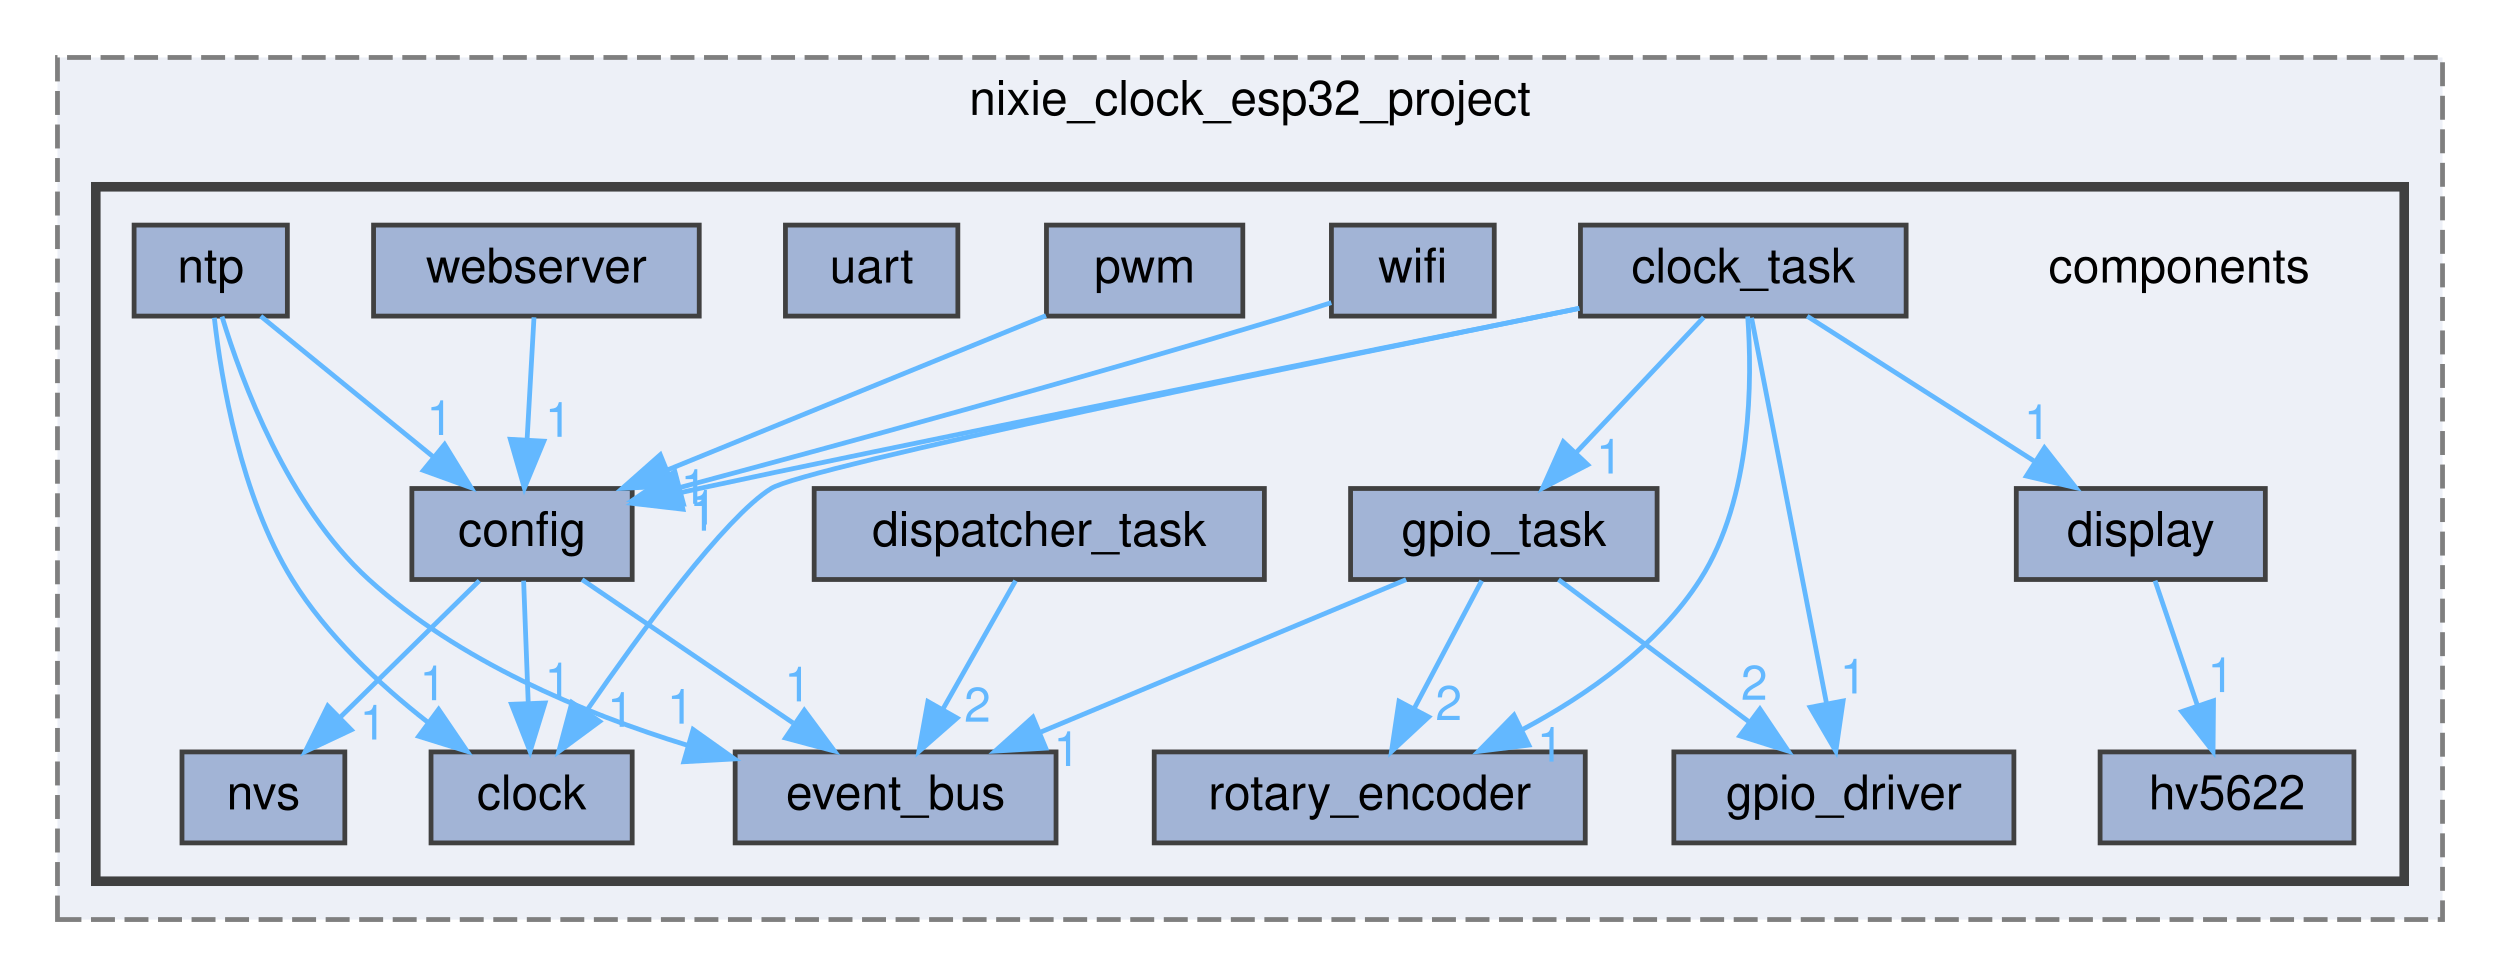
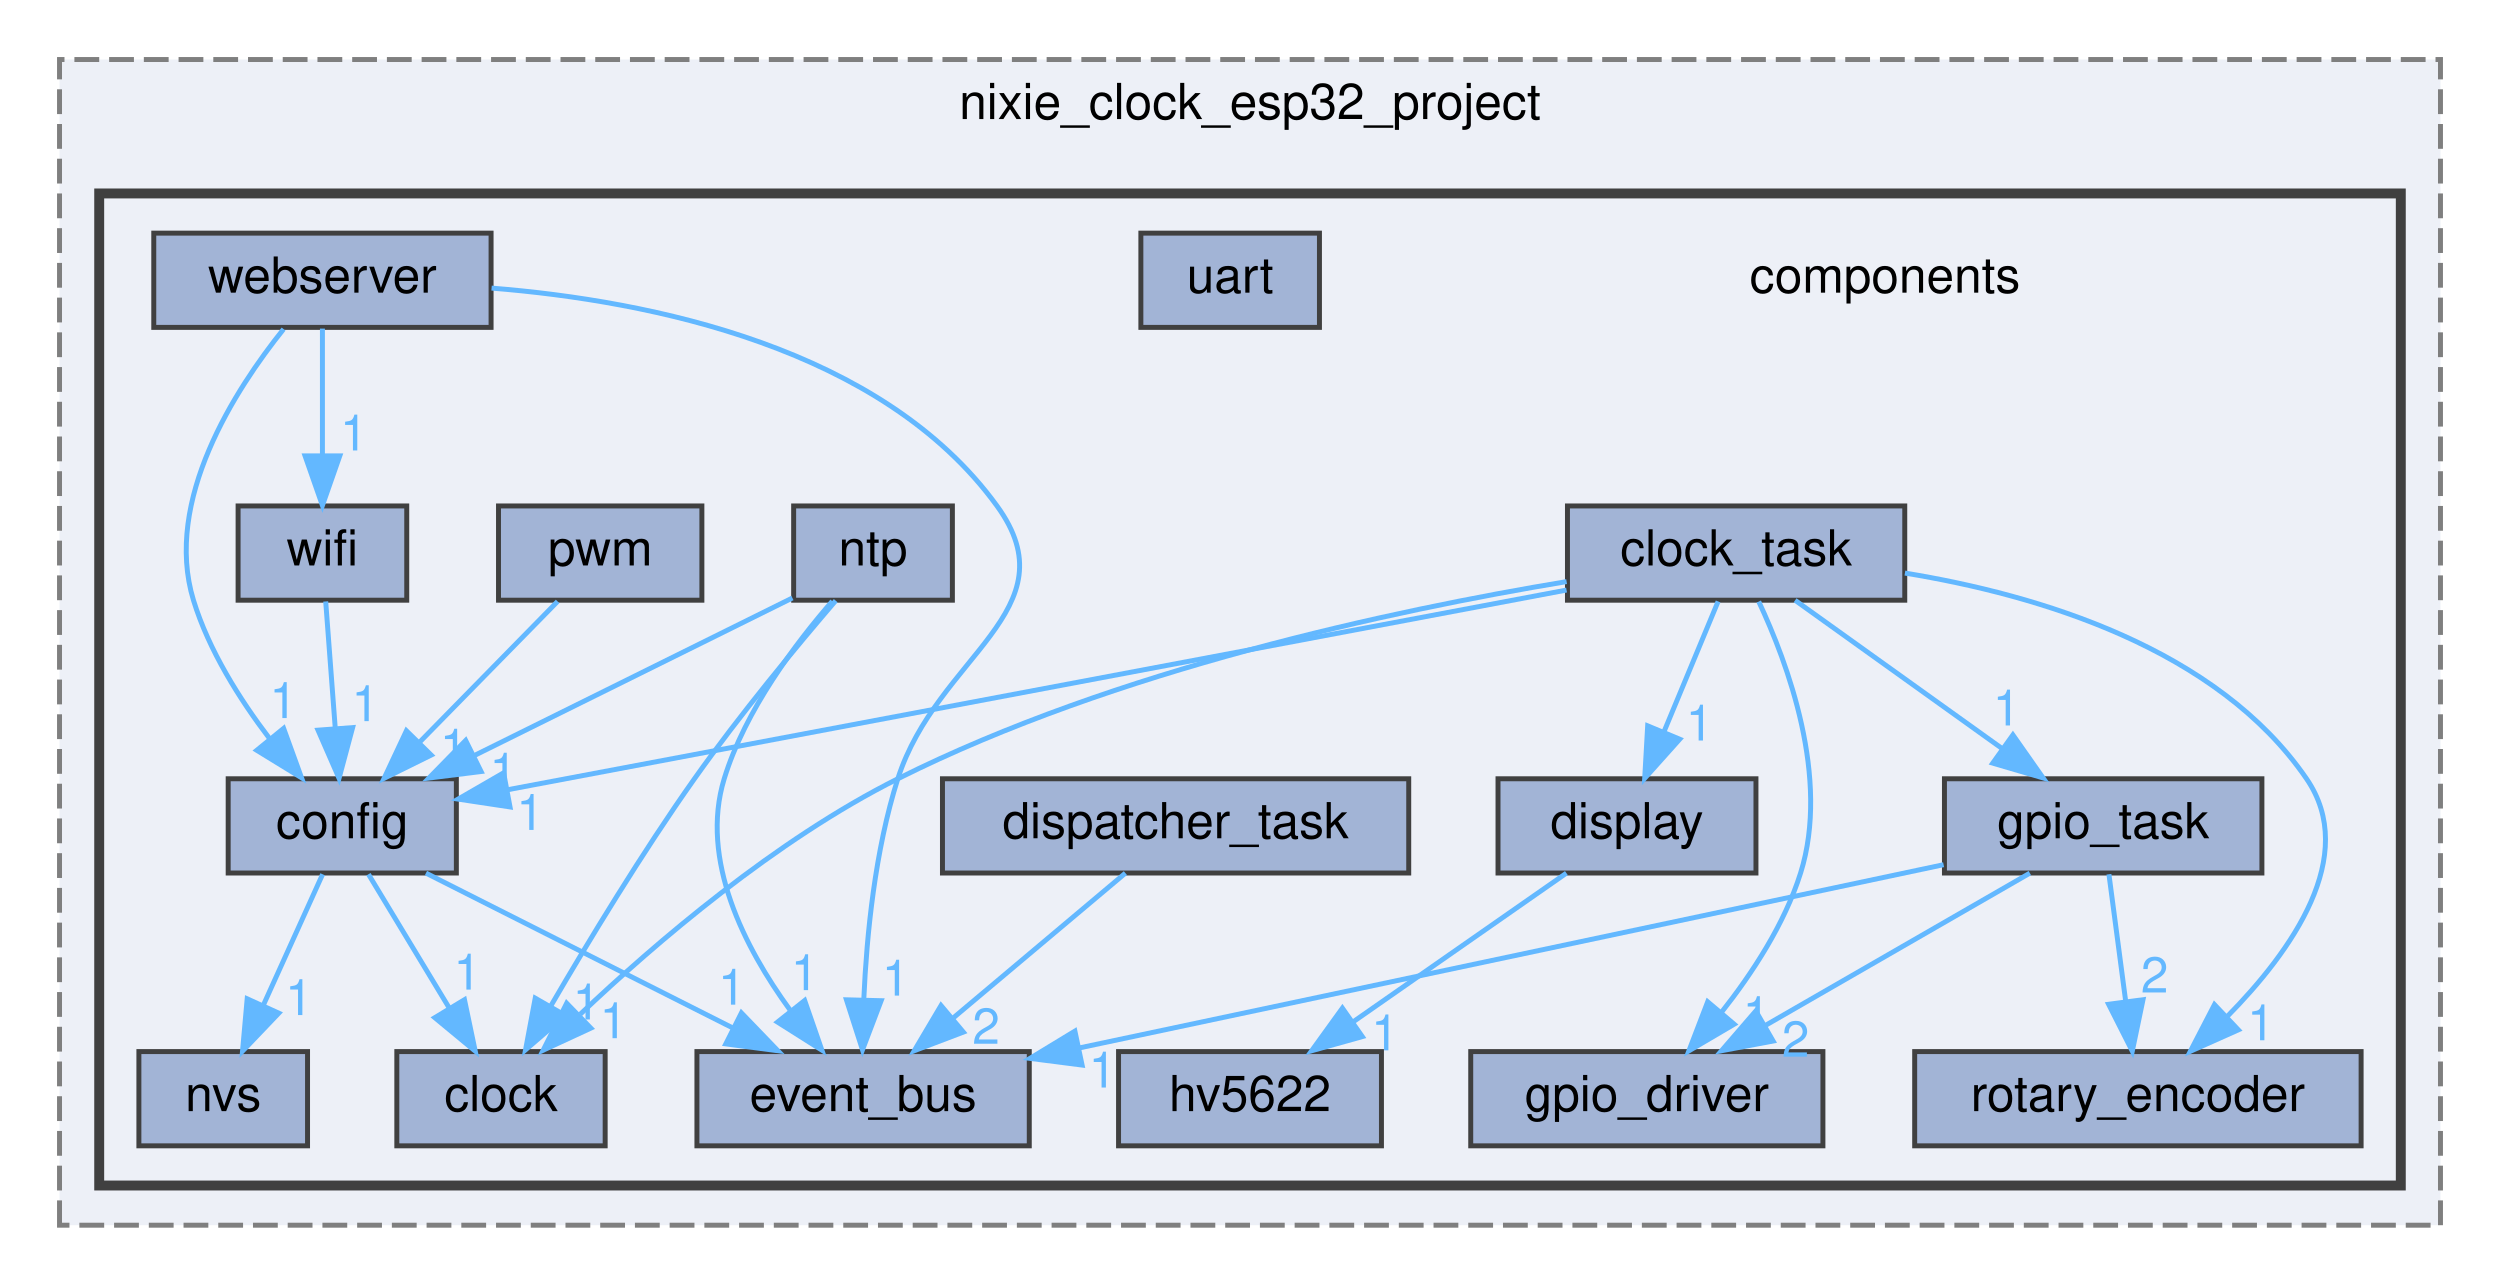
- <svg xmlns="http://www.w3.org/2000/svg" xmlns:xlink="http://www.w3.org/1999/xlink" width="522pt" height="204pt" viewBox="0.00 0.00 522.00 204.00">
-   <g id="graph0" class="graph" transform="scale(1 1) rotate(0) translate(4 200)">
+ <svg xmlns="http://www.w3.org/2000/svg" xmlns:xlink="http://www.w3.org/1999/xlink" width="504pt" height="259pt" viewBox="0.00 0.00 504.00 259.00">
+   <g id="graph0" class="graph" transform="scale(1 1) rotate(0) translate(4 255)">
    <g id="clust1" class="cluster">
      <g id="a_clust1">
        <a xlink:href="dir_4e80761515fcd0d8a8682b4ebda49685.html" target="_top" xlink:title="nixie_clock_esp32_project">
-           <polygon fill="#edf0f7" stroke="#7f7f7f" stroke-dasharray="5,2" points="8,-8 8,-188 506,-188 506,-8 8,-8" />
-           <text text-anchor="middle" x="257" y="-176" font-family="Helvetica,sans-Serif" font-size="10.00">nixie_clock_esp32_project</text>
+           <polygon fill="#edf0f7" stroke="#7f7f7f" stroke-dasharray="5,2" points="8,-8 8,-243 488,-243 488,-8 8,-8" />
+           <text text-anchor="middle" x="248" y="-231" font-family="Helvetica,sans-Serif" font-size="10.00">nixie_clock_esp32_project</text>
        </a>
      </g>
    </g>
    <g id="clust2" class="cluster">
      <g id="a_clust2">
        <a xlink:href="dir_b181baf956279f894a730e459ce47bc5.html" target="_top">
-           <polygon fill="#edf0f7" stroke="#404040" stroke-width="2" points="16,-16 16,-161 498,-161 498,-16 16,-16" />
+           <polygon fill="#edf0f7" stroke="#404040" stroke-width="2" points="16,-16 16,-216 480,-216 480,-16 16,-16" />
        </a>
      </g>
    </g>
    <g id="node1" class="node">
-       <text text-anchor="middle" x="451" y="-141" font-family="Helvetica,sans-Serif" font-size="10.00">components</text>
+       <text text-anchor="middle" x="376" y="-196" font-family="Helvetica,sans-Serif" font-size="10.00">components</text>
    </g>
    <g id="node2" class="node">
      <g id="a_node2">
        <a xlink:href="dir_a13c4c485bb1701984d244429ad4ded1.html" target="_top" xlink:title="clock">
-           <polygon fill="#a2b4d6" stroke="#404040" points="128,-43 86,-43 86,-24 128,-24 128,-43" />
-           <text text-anchor="middle" x="107" y="-31" font-family="Helvetica,sans-Serif" font-size="10.00">clock</text>
+           <polygon fill="#a2b4d6" stroke="#404040" points="118,-43 76,-43 76,-24 118,-24 118,-43" />
+           <text text-anchor="middle" x="97" y="-31" font-family="Helvetica,sans-Serif" font-size="10.00">clock</text>
        </a>
      </g>
    </g>
    <g id="node3" class="node">
      <g id="a_node3">
        <a xlink:href="dir_2f8bb0b9567c99dc8a53f1db54ef1a1c.html" target="_top" xlink:title="clock_task">
-           <polygon fill="#a2b4d6" stroke="#404040" points="394,-153 326,-153 326,-134 394,-134 394,-153" />
-           <text text-anchor="middle" x="360" y="-141" font-family="Helvetica,sans-Serif" font-size="10.00">clock_task</text>
+           <polygon fill="#a2b4d6" stroke="#404040" points="380,-153 312,-153 312,-134 380,-134 380,-153" />
+           <text text-anchor="middle" x="346" y="-141" font-family="Helvetica,sans-Serif" font-size="10.00">clock_task</text>
        </a>
      </g>
    </g>
    <g id="edge4" class="edge">
      <g id="a_edge4">
        <a xlink:href="dir_000001_000000.html" target="_top">
-           <path fill="none" stroke="#63b8ff" d="M325.71,-135.61C269.73,-124.27 164.17,-102.49 157,-98 147.37,-91.96 129.9,-68.14 118.38,-51.46" />
-           <polygon fill="#63b8ff" stroke="#63b8ff" points="121.2,-49.37 112.67,-43.08 115.41,-53.32 121.2,-49.37" />
+           <path fill="none" stroke="#63b8ff" d="M311.83,-137.75C276.61,-131.91 220.81,-119.94 177,-98 152.38,-85.67 128.2,-64.95 112.98,-50.54" />
+           <polygon fill="#63b8ff" stroke="#63b8ff" points="115.11,-47.73 105.5,-43.28 110.24,-52.75 115.11,-47.73" />
        </a>
      </g>
      <g id="a_edge4-headlabel">
        <a xlink:href="dir_000001_000000.html" target="_top" xlink:title="1">
-           <text text-anchor="middle" x="125.57" y="-48.25" font-family="Helvetica,sans-Serif" font-size="10.00" fill="#63b8ff">1</text>
+           <text text-anchor="middle" x="119.67" y="-45.7" font-family="Helvetica,sans-Serif" font-size="10.00" fill="#63b8ff">1</text>
        </a>
      </g>
    </g>
    <g id="node4" class="node">
      <g id="a_node4">
        <a xlink:href="dir_6591a8ca0b1ec78afa747e232353e174.html" target="_top" xlink:title="config">
-           <polygon fill="#a2b4d6" stroke="#404040" points="128,-98 82,-98 82,-79 128,-79 128,-98" />
-           <text text-anchor="middle" x="105" y="-86" font-family="Helvetica,sans-Serif" font-size="10.00">config</text>
+           <polygon fill="#a2b4d6" stroke="#404040" points="88,-98 42,-98 42,-79 88,-79 88,-98" />
+           <text text-anchor="middle" x="65" y="-86" font-family="Helvetica,sans-Serif" font-size="10.00">config</text>
        </a>
      </g>
    </g>
    <g id="edge3" class="edge">
      <g id="a_edge3">
        <a xlink:href="dir_000001_000003.html" target="_top">
-           <path fill="none" stroke="#63b8ff" d="M325.78,-135.62C273.63,-125.12 176.64,-105.51 142,-98 140.73,-97.72 139.44,-97.44 138.14,-97.15" />
-           <polygon fill="#63b8ff" stroke="#63b8ff" points="138.6,-93.67 128.07,-94.89 137.06,-100.5 138.6,-93.67" />
+           <path fill="none" stroke="#63b8ff" d="M311.82,-136.05C257.52,-125.81 152.2,-105.95 98.39,-95.8" />
+           <polygon fill="#63b8ff" stroke="#63b8ff" points="98.82,-92.32 88.35,-93.9 97.53,-99.2 98.82,-92.32" />
        </a>
      </g>
      <g id="a_edge3-headlabel">
        <a xlink:href="dir_000001_000003.html" target="_top" xlink:title="1">
-           <text text-anchor="middle" x="142.73" y="-89.19" font-family="Helvetica,sans-Serif" font-size="10.00" fill="#63b8ff">1</text>
+           <text text-anchor="middle" x="102.88" y="-87.69" font-family="Helvetica,sans-Serif" font-size="10.00" fill="#63b8ff">1</text>
        </a>
      </g>
    </g>
    <g id="node6" class="node">
      <g id="a_node6">
        <a xlink:href="dir_25afab11bb9cc6587024a85a8f095e2f.html" target="_top" xlink:title="display">
-           <polygon fill="#a2b4d6" stroke="#404040" points="469,-98 417,-98 417,-79 469,-79 469,-98" />
-           <text text-anchor="middle" x="443" y="-86" font-family="Helvetica,sans-Serif" font-size="10.00">display</text>
+           <polygon fill="#a2b4d6" stroke="#404040" points="350,-98 298,-98 298,-79 350,-79 350,-98" />
+           <text text-anchor="middle" x="324" y="-86" font-family="Helvetica,sans-Serif" font-size="10.00">display</text>
        </a>
      </g>
    </g>
    <g id="edge1" class="edge">
      <g id="a_edge1">
        <a xlink:href="dir_000001_000005.html" target="_top">
-           <path fill="none" stroke="#63b8ff" d="M373.34,-133.98C386.09,-125.84 405.55,-113.41 420.67,-103.76" />
-           <polygon fill="#63b8ff" stroke="#63b8ff" points="422.88,-106.5 429.42,-98.17 419.11,-100.6 422.88,-106.5" />
+           <path fill="none" stroke="#63b8ff" d="M342.37,-133.75C339.42,-126.65 335.17,-116.4 331.49,-107.56" />
+           <polygon fill="#63b8ff" stroke="#63b8ff" points="334.63,-105.98 327.57,-98.09 328.17,-108.67 334.63,-105.98" />
        </a>
      </g>
      <g id="a_edge1-headlabel">
        <a xlink:href="dir_000001_000005.html" target="_top" xlink:title="1">
-           <text text-anchor="middle" x="421.38" y="-108.33" font-family="Helvetica,sans-Serif" font-size="10.00" fill="#63b8ff">1</text>
+           <text text-anchor="middle" x="338.63" y="-105.71" font-family="Helvetica,sans-Serif" font-size="10.00" fill="#63b8ff">1</text>
        </a>
      </g>
    </g>
    <g id="node8" class="node">
      <g id="a_node8">
        <a xlink:href="dir_c8df9a83da56af1891de301214a2e601.html" target="_top" xlink:title="gpio_driver">
-           <polygon fill="#a2b4d6" stroke="#404040" points="416.5,-43 345.5,-43 345.5,-24 416.5,-24 416.5,-43" />
-           <text text-anchor="middle" x="381" y="-31" font-family="Helvetica,sans-Serif" font-size="10.00">gpio_driver</text>
+           <polygon fill="#a2b4d6" stroke="#404040" points="363.5,-43 292.5,-43 292.5,-24 363.5,-24 363.5,-43" />
+           <text text-anchor="middle" x="328" y="-31" font-family="Helvetica,sans-Serif" font-size="10.00">gpio_driver</text>
        </a>
      </g>
    </g>
    <g id="edge5" class="edge">
      <g id="a_edge5">
        <a xlink:href="dir_000001_000007.html" target="_top">
-           <path fill="none" stroke="#63b8ff" d="M361.72,-133.66C365.12,-116.17 372.77,-76.8 377.35,-53.27" />
-           <polygon fill="#63b8ff" stroke="#63b8ff" points="380.84,-53.64 379.32,-43.16 373.97,-52.31 380.84,-53.64" />
+           <path fill="none" stroke="#63b8ff" d="M350.56,-133.73C356.37,-121.35 365,-98.11 359,-79 355.77,-68.71 349.22,-58.72 342.97,-50.82" />
+           <polygon fill="#63b8ff" stroke="#63b8ff" points="345.61,-48.52 336.48,-43.15 340.27,-53.04 345.61,-48.52" />
        </a>
      </g>
      <g id="a_edge5-headlabel">
        <a xlink:href="dir_000001_000007.html" target="_top" xlink:title="1">
-           <text text-anchor="middle" x="382.94" y="-55.21" font-family="Helvetica,sans-Serif" font-size="10.00" fill="#63b8ff">1</text>
+           <text text-anchor="middle" x="350.1" y="-46.93" font-family="Helvetica,sans-Serif" font-size="10.00" fill="#63b8ff">1</text>
        </a>
      </g>
    </g>
    <g id="node9" class="node">
      <g id="a_node9">
        <a xlink:href="dir_6378bc349134a8014a09749f3432f8e2.html" target="_top" xlink:title="gpio_task">
-           <polygon fill="#a2b4d6" stroke="#404040" points="342,-98 278,-98 278,-79 342,-79 342,-98" />
-           <text text-anchor="middle" x="310" y="-86" font-family="Helvetica,sans-Serif" font-size="10.00">gpio_task</text>
+           <polygon fill="#a2b4d6" stroke="#404040" points="452,-98 388,-98 388,-79 452,-79 452,-98" />
+           <text text-anchor="middle" x="420" y="-86" font-family="Helvetica,sans-Serif" font-size="10.00">gpio_task</text>
        </a>
      </g>
    </g>
    <g id="edge2" class="edge">
      <g id="a_edge2">
        <a xlink:href="dir_000001_000008.html" target="_top">
-           <path fill="none" stroke="#63b8ff" d="M351.74,-133.75C344.54,-126.11 333.89,-114.82 325.15,-105.56" />
-           <polygon fill="#63b8ff" stroke="#63b8ff" points="327.51,-102.96 318.1,-98.09 322.42,-107.76 327.51,-102.96" />
+           <path fill="none" stroke="#63b8ff" d="M357.89,-133.98C369.15,-125.92 386.29,-113.65 399.71,-104.03" />
+           <polygon fill="#63b8ff" stroke="#63b8ff" points="401.8,-106.84 407.89,-98.17 397.73,-101.15 401.8,-106.84" />
        </a>
      </g>
      <g id="a_edge2-headlabel">
        <a xlink:href="dir_000001_000008.html" target="_top" xlink:title="1">
-           <text text-anchor="middle" x="332.04" y="-101.13" font-family="Helvetica,sans-Serif" font-size="10.00" fill="#63b8ff">1</text>
+           <text text-anchor="middle" x="400.53" y="-108.74" font-family="Helvetica,sans-Serif" font-size="10.00" fill="#63b8ff">1</text>
        </a>
      </g>
    </g>
    <g id="node14" class="node">
      <g id="a_node14">
        <a xlink:href="dir_ee50860190fe62f2e35dcf8898f9d9d7.html" target="_top" xlink:title="rotary_encoder">
-           <polygon fill="#a2b4d6" stroke="#404040" points="327,-43 237,-43 237,-24 327,-24 327,-43" />
-           <text text-anchor="middle" x="282" y="-31" font-family="Helvetica,sans-Serif" font-size="10.00">rotary_encoder</text>
+           <polygon fill="#a2b4d6" stroke="#404040" points="472,-43 382,-43 382,-24 472,-24 472,-43" />
+           <text text-anchor="middle" x="427" y="-31" font-family="Helvetica,sans-Serif" font-size="10.00">rotary_encoder</text>
        </a>
      </g>
    </g>
    <g id="edge6" class="edge">
      <g id="a_edge6">
        <a xlink:href="dir_000001_000015.html" target="_top">
-           <path fill="none" stroke="#63b8ff" d="M360.92,-133.93C361.87,-120.96 361.93,-96.07 351,-79 342.2,-65.25 327.45,-54.89 313.85,-47.65" />
-           <polygon fill="#63b8ff" stroke="#63b8ff" points="315.22,-44.42 304.7,-43.12 312.12,-50.69 315.22,-44.42" />
+           <path fill="none" stroke="#63b8ff" d="M380.03,-139.47C406.97,-135.07 442.97,-124.31 461,-98 471.64,-82.48 458.02,-63.27 444.99,-50.06" />
+           <polygon fill="#63b8ff" stroke="#63b8ff" points="447.25,-47.38 437.57,-43.06 442.44,-52.47 447.25,-47.38" />
        </a>
      </g>
      <g id="a_edge6-headlabel">
        <a xlink:href="dir_000001_000015.html" target="_top" xlink:title="1">
-           <text text-anchor="middle" x="319.7" y="-40.97" font-family="Helvetica,sans-Serif" font-size="10.00" fill="#63b8ff">1</text>
+           <text text-anchor="middle" x="451.81" y="-45.28" font-family="Helvetica,sans-Serif" font-size="10.00" fill="#63b8ff">1</text>
        </a>
      </g>
    </g>
    <g id="edge8" class="edge">
      <g id="a_edge8">
        <a xlink:href="dir_000003_000000.html" target="_top">
-           <path fill="none" stroke="#63b8ff" d="M105.33,-78.75C105.59,-71.8 105.97,-61.85 106.3,-53.13" />
-           <polygon fill="#63b8ff" stroke="#63b8ff" points="109.8,-53.21 106.68,-43.09 102.8,-52.95 109.8,-53.21" />
+           <path fill="none" stroke="#63b8ff" d="M70.28,-78.75C74.71,-71.42 81.16,-60.73 86.62,-51.7" />
+           <polygon fill="#63b8ff" stroke="#63b8ff" points="89.64,-53.46 91.81,-43.09 83.65,-49.84 89.64,-53.46" />
        </a>
      </g>
      <g id="a_edge8-headlabel">
        <a xlink:href="dir_000003_000000.html" target="_top" xlink:title="1">
-           <text text-anchor="middle" x="112.5" y="-54.41" font-family="Helvetica,sans-Serif" font-size="10.00" fill="#63b8ff">1</text>
+           <text text-anchor="middle" x="90.21" y="-55.5" font-family="Helvetica,sans-Serif" font-size="10.00" fill="#63b8ff">1</text>
        </a>
      </g>
    </g>
    <g id="node7" class="node">
      <g id="a_node7">
        <a xlink:href="dir_3df67f4185c8cd9c27353f35f3bf503b.html" target="_top" xlink:title="event_bus">
-           <polygon fill="#a2b4d6" stroke="#404040" points="216.5,-43 149.5,-43 149.5,-24 216.5,-24 216.5,-43" />
-           <text text-anchor="middle" x="183" y="-31" font-family="Helvetica,sans-Serif" font-size="10.00">event_bus</text>
+           <polygon fill="#a2b4d6" stroke="#404040" points="203.5,-43 136.5,-43 136.5,-24 203.5,-24 203.5,-43" />
+           <text text-anchor="middle" x="170" y="-31" font-family="Helvetica,sans-Serif" font-size="10.00">event_bus</text>
        </a>
      </g>
    </g>
    <g id="edge7" class="edge">
      <g id="a_edge7">
        <a xlink:href="dir_000003_000006.html" target="_top">
-           <path fill="none" stroke="#63b8ff" d="M117.53,-78.98C129.4,-70.92 147.46,-58.65 161.61,-49.03" />
-           <polygon fill="#63b8ff" stroke="#63b8ff" points="163.94,-51.69 170.24,-43.17 160,-45.9 163.94,-51.69" />
+           <path fill="none" stroke="#63b8ff" d="M81.87,-78.98C98.61,-70.54 124.5,-57.47 143.89,-47.68" />
+           <polygon fill="#63b8ff" stroke="#63b8ff" points="145.47,-50.8 152.82,-43.17 142.32,-44.55 145.47,-50.8" />
        </a>
      </g>
      <g id="a_edge7-headlabel">
        <a xlink:href="dir_000003_000006.html" target="_top" xlink:title="1">
-           <text text-anchor="middle" x="162.56" y="-53.55" font-family="Helvetica,sans-Serif" font-size="10.00" fill="#63b8ff">1</text>
+           <text text-anchor="middle" x="143.54" y="-52.46" font-family="Helvetica,sans-Serif" font-size="10.00" fill="#63b8ff">1</text>
        </a>
      </g>
    </g>
    <g id="node12" class="node">
      <g id="a_node12">
        <a xlink:href="dir_d593a792f6d68ad3cd00089cda4c9fbf.html" target="_top" xlink:title="nvs">
-           <polygon fill="#a2b4d6" stroke="#404040" points="68,-43 34,-43 34,-24 68,-24 68,-43" />
-           <text text-anchor="middle" x="51" y="-31" font-family="Helvetica,sans-Serif" font-size="10.00">nvs</text>
+           <polygon fill="#a2b4d6" stroke="#404040" points="58,-43 24,-43 24,-24 58,-24 58,-43" />
+           <text text-anchor="middle" x="41" y="-31" font-family="Helvetica,sans-Serif" font-size="10.00">nvs</text>
        </a>
      </g>
    </g>
    <g id="edge9" class="edge">
      <g id="a_edge9">
        <a xlink:href="dir_000003_000013.html" target="_top">
-           <path fill="none" stroke="#63b8ff" d="M96.08,-78.75C88.22,-71.03 76.57,-59.6 67.08,-50.28" />
-           <polygon fill="#63b8ff" stroke="#63b8ff" points="69.34,-47.6 59.75,-43.09 64.44,-52.59 69.34,-47.6" />
+           <path fill="none" stroke="#63b8ff" d="M61.04,-78.75C57.79,-71.57 53.08,-61.18 49.05,-52.27" />
+           <polygon fill="#63b8ff" stroke="#63b8ff" points="52.2,-50.75 44.89,-43.09 45.83,-53.64 52.2,-50.75" />
        </a>
      </g>
      <g id="a_edge9-headlabel">
        <a xlink:href="dir_000003_000013.html" target="_top" xlink:title="1">
-           <text text-anchor="middle" x="73.89" y="-45.59" font-family="Helvetica,sans-Serif" font-size="10.00" fill="#63b8ff">1</text>
+           <text text-anchor="middle" x="56.27" y="-50.36" font-family="Helvetica,sans-Serif" font-size="10.00" fill="#63b8ff">1</text>
        </a>
      </g>
    </g>
    <g id="node5" class="node">
      <g id="a_node5">
        <a xlink:href="dir_4b8e3d6e776ac08673ce436ae24ce3ad.html" target="_top" xlink:title="dispatcher_task">
-           <polygon fill="#a2b4d6" stroke="#404040" points="260,-98 166,-98 166,-79 260,-79 260,-98" />
-           <text text-anchor="middle" x="213" y="-86" font-family="Helvetica,sans-Serif" font-size="10.00">dispatcher_task</text>
+           <polygon fill="#a2b4d6" stroke="#404040" points="280,-98 186,-98 186,-79 280,-79 280,-98" />
+           <text text-anchor="middle" x="233" y="-86" font-family="Helvetica,sans-Serif" font-size="10.00">dispatcher_task</text>
        </a>
      </g>
    </g>
    <g id="edge10" class="edge">
      <g id="a_edge10">
        <a xlink:href="dir_000004_000006.html" target="_top">
-           <path fill="none" stroke="#63b8ff" d="M208.05,-78.75C203.94,-71.49 197.97,-60.95 192.9,-51.98" />
-           <polygon fill="#63b8ff" stroke="#63b8ff" points="195.83,-50.07 187.86,-43.09 189.74,-53.52 195.83,-50.07" />
+           <path fill="none" stroke="#63b8ff" d="M222.88,-78.98C213.56,-71.15 199.53,-59.34 188.26,-49.86" />
+           <polygon fill="#63b8ff" stroke="#63b8ff" points="190.21,-46.93 180.31,-43.17 185.71,-52.29 190.21,-46.93" />
        </a>
      </g>
      <g id="a_edge10-headlabel">
        <a xlink:href="dir_000004_000006.html" target="_top" xlink:title="2">
-           <text text-anchor="middle" x="200.08" y="-49.3" font-family="Helvetica,sans-Serif" font-size="10.00" fill="#63b8ff">2</text>
+           <text text-anchor="middle" x="194.79" y="-44.57" font-family="Helvetica,sans-Serif" font-size="10.00" fill="#63b8ff">2</text>
        </a>
      </g>
    </g>
    <g id="node10" class="node">
      <g id="a_node10">
        <a xlink:href="dir_fb7d8fb2e7a81481fd306fa505fa505b.html" target="_top" xlink:title="hv5622">
-           <polygon fill="#a2b4d6" stroke="#404040" points="487.5,-43 434.5,-43 434.5,-24 487.5,-24 487.5,-43" />
-           <text text-anchor="middle" x="461" y="-31" font-family="Helvetica,sans-Serif" font-size="10.00">hv5622</text>
+           <polygon fill="#a2b4d6" stroke="#404040" points="274.5,-43 221.5,-43 221.5,-24 274.5,-24 274.5,-43" />
+           <text text-anchor="middle" x="248" y="-31" font-family="Helvetica,sans-Serif" font-size="10.00">hv5622</text>
        </a>
      </g>
    </g>
    <g id="edge11" class="edge">
      <g id="a_edge11">
        <a xlink:href="dir_000005_000009.html" target="_top">
-           <path fill="none" stroke="#63b8ff" d="M445.97,-78.75C448.36,-71.72 451.79,-61.62 454.77,-52.84" />
-           <polygon fill="#63b8ff" stroke="#63b8ff" points="458.18,-53.68 458.08,-43.09 451.55,-51.43 458.18,-53.68" />
+           <path fill="none" stroke="#63b8ff" d="M311.79,-78.98C300.22,-70.92 282.62,-58.65 268.84,-49.03" />
+           <polygon fill="#63b8ff" stroke="#63b8ff" points="270.64,-46.02 260.43,-43.17 266.63,-51.76 270.64,-46.02" />
        </a>
      </g>
      <g id="a_edge11-headlabel">
        <a xlink:href="dir_000005_000009.html" target="_top" xlink:title="1">
-           <text text-anchor="middle" x="459.71" y="-55.5" font-family="Helvetica,sans-Serif" font-size="10.00" fill="#63b8ff">1</text>
+           <text text-anchor="middle" x="275.21" y="-43.25" font-family="Helvetica,sans-Serif" font-size="10.00" fill="#63b8ff">1</text>
        </a>
      </g>
    </g>
    <g id="edge12" class="edge">
      <g id="a_edge12">
        <a xlink:href="dir_000008_000006.html" target="_top">
-           <path fill="none" stroke="#63b8ff" d="M289.6,-78.98C268.98,-70.38 236.89,-56.99 213.31,-47.15" />
-           <polygon fill="#63b8ff" stroke="#63b8ff" points="214.35,-43.79 203.78,-43.17 211.66,-50.25 214.35,-43.79" />
+           <path fill="none" stroke="#63b8ff" d="M387.83,-80.68C343.41,-71.26 263.17,-54.25 213.46,-43.71" />
+           <polygon fill="#63b8ff" stroke="#63b8ff" points="214.15,-40.28 203.64,-41.63 212.7,-47.13 214.15,-40.28" />
        </a>
      </g>
      <g id="a_edge12-headlabel">
        <a xlink:href="dir_000008_000006.html" target="_top" xlink:title="1">
-           <text text-anchor="middle" x="218.76" y="-40.06" font-family="Helvetica,sans-Serif" font-size="10.00" fill="#63b8ff">1</text>
+           <text text-anchor="middle" x="218.26" y="-35.75" font-family="Helvetica,sans-Serif" font-size="10.00" fill="#63b8ff">1</text>
        </a>
      </g>
    </g>
    <g id="edge13" class="edge">
      <g id="a_edge13">
        <a xlink:href="dir_000008_000007.html" target="_top">
-           <path fill="none" stroke="#63b8ff" d="M321.41,-78.98C332.11,-71 348.34,-58.88 361.16,-49.31" />
-           <polygon fill="#63b8ff" stroke="#63b8ff" points="363.47,-51.96 369.39,-43.17 359.28,-46.35 363.47,-51.96" />
+           <path fill="none" stroke="#63b8ff" d="M405.22,-78.98C390.82,-70.69 368.69,-57.94 351.81,-48.22" />
+           <polygon fill="#63b8ff" stroke="#63b8ff" points="353.46,-45.13 343.05,-43.17 349.97,-51.19 353.46,-45.13" />
        </a>
      </g>
      <g id="a_edge13-headlabel">
        <a xlink:href="dir_000008_000007.html" target="_top" xlink:title="2">
-           <text text-anchor="middle" x="362.28" y="-53.88" font-family="Helvetica,sans-Serif" font-size="10.00" fill="#63b8ff">2</text>
+           <text text-anchor="middle" x="357.99" y="-41.96" font-family="Helvetica,sans-Serif" font-size="10.00" fill="#63b8ff">2</text>
        </a>
      </g>
    </g>
    <g id="edge14" class="edge">
      <g id="a_edge14">
        <a xlink:href="dir_000008_000015.html" target="_top">
-           <path fill="none" stroke="#63b8ff" d="M305.38,-78.75C301.54,-71.49 295.98,-60.95 291.24,-51.98" />
-           <polygon fill="#63b8ff" stroke="#63b8ff" points="294.3,-50.3 286.54,-43.09 288.11,-53.57 294.3,-50.3" />
+           <path fill="none" stroke="#63b8ff" d="M421.16,-78.75C422.07,-71.8 423.39,-61.85 424.54,-53.13" />
+           <polygon fill="#63b8ff" stroke="#63b8ff" points="428.03,-53.46 425.87,-43.09 421.09,-52.54 428.03,-53.46" />
        </a>
      </g>
      <g id="a_edge14-headlabel">
        <a xlink:href="dir_000008_000015.html" target="_top" xlink:title="2">
-           <text text-anchor="middle" x="298.49" y="-49.65" font-family="Helvetica,sans-Serif" font-size="10.00" fill="#63b8ff">2</text>
+           <text text-anchor="middle" x="430.37" y="-54.9" font-family="Helvetica,sans-Serif" font-size="10.00" fill="#63b8ff">2</text>
        </a>
      </g>
    </g>
    <g id="node11" class="node">
      <g id="a_node11">
        <a xlink:href="dir_8938040af9d266be553d1135477b804d.html" target="_top" xlink:title="ntp">
-           <polygon fill="#a2b4d6" stroke="#404040" points="56,-153 24,-153 24,-134 56,-134 56,-153" />
-           <text text-anchor="middle" x="40" y="-141" font-family="Helvetica,sans-Serif" font-size="10.00">ntp</text>
+           <polygon fill="#a2b4d6" stroke="#404040" points="188,-153 156,-153 156,-134 188,-134 188,-153" />
+           <text text-anchor="middle" x="172" y="-141" font-family="Helvetica,sans-Serif" font-size="10.00">ntp</text>
        </a>
      </g>
    </g>
    <g id="edge17" class="edge">
      <g id="a_edge17">
        <a xlink:href="dir_000012_000000.html" target="_top">
-           <path fill="none" stroke="#63b8ff" d="M40.75,-133.66C42.19,-120.78 46.22,-96.49 57,-79 64.17,-67.37 75.3,-57.04 85.24,-49.26" />
-           <polygon fill="#63b8ff" stroke="#63b8ff" points="87.58,-51.88 93.54,-43.12 83.42,-46.26 87.58,-51.88" />
+           <path fill="none" stroke="#63b8ff" d="M164.48,-133.9C156.95,-125.12 145.18,-110.98 136,-98 125.4,-83.02 114.58,-65.14 107.03,-52.18" />
+           <polygon fill="#63b8ff" stroke="#63b8ff" points="109.97,-50.28 101.95,-43.36 103.9,-53.77 109.97,-50.28" />
        </a>
      </g>
      <g id="a_edge17-headlabel">
        <a xlink:href="dir_000012_000000.html" target="_top" xlink:title="1">
-           <text text-anchor="middle" x="86.38" y="-53.8" font-family="Helvetica,sans-Serif" font-size="10.00" fill="#63b8ff">1</text>
+           <text text-anchor="middle" x="114.23" y="-49.48" font-family="Helvetica,sans-Serif" font-size="10.00" fill="#63b8ff">1</text>
        </a>
      </g>
    </g>
    <g id="edge16" class="edge">
      <g id="a_edge16">
        <a xlink:href="dir_000012_000003.html" target="_top">
-           <path fill="none" stroke="#63b8ff" d="M50.44,-133.98C60.15,-126.07 74.82,-114.11 86.5,-104.58" />
-           <polygon fill="#63b8ff" stroke="#63b8ff" points="88.83,-107.2 94.37,-98.17 84.4,-101.78 88.83,-107.2" />
+           <path fill="none" stroke="#63b8ff" d="M155.75,-134.45C138.69,-126 111.6,-112.58 91.45,-102.6" />
+           <polygon fill="#63b8ff" stroke="#63b8ff" points="92.99,-99.46 82.47,-98.15 89.88,-105.73 92.99,-99.46" />
        </a>
      </g>
      <g id="a_edge16-headlabel">
        <a xlink:href="dir_000012_000003.html" target="_top" xlink:title="1">
-           <text text-anchor="middle" x="87.84" y="-109.17" font-family="Helvetica,sans-Serif" font-size="10.00" fill="#63b8ff">1</text>
+           <text text-anchor="middle" x="97.47" y="-96.01" font-family="Helvetica,sans-Serif" font-size="10.00" fill="#63b8ff">1</text>
        </a>
      </g>
    </g>
    <g id="edge15" class="edge">
      <g id="a_edge15">
        <a xlink:href="dir_000012_000006.html" target="_top">
-           <path fill="none" stroke="#63b8ff" d="M42.35,-133.91C46.44,-120.46 56.09,-94.38 73,-79 91.64,-62.05 117.56,-51.14 139.57,-44.37" />
-           <polygon fill="#63b8ff" stroke="#63b8ff" points="140.72,-47.68 149.36,-41.54 138.78,-40.95 140.72,-47.68" />
+           <path fill="none" stroke="#63b8ff" d="M163.79,-133.8C156.46,-125.38 146.25,-111.9 142,-98 137.01,-81.68 146.11,-63.98 155.24,-51.43" />
+           <polygon fill="#63b8ff" stroke="#63b8ff" points="158.22,-53.3 161.69,-43.29 152.74,-48.95 158.22,-53.3" />
        </a>
      </g>
      <g id="a_edge15-headlabel">
        <a xlink:href="dir_000012_000006.html" target="_top" xlink:title="1">
-           <text text-anchor="middle" x="138.06" y="-48.9" font-family="Helvetica,sans-Serif" font-size="10.00" fill="#63b8ff">1</text>
+           <text text-anchor="middle" x="158.22" y="-55.38" font-family="Helvetica,sans-Serif" font-size="10.00" fill="#63b8ff">1</text>
        </a>
      </g>
    </g>
    <g id="node13" class="node">
      <g id="a_node13">
        <a xlink:href="dir_af00538107c5bb6312b4379f7c6a7915.html" target="_top" xlink:title="pwm">
-           <polygon fill="#a2b4d6" stroke="#404040" points="255.5,-153 214.5,-153 214.5,-134 255.5,-134 255.5,-153" />
-           <text text-anchor="middle" x="235" y="-141" font-family="Helvetica,sans-Serif" font-size="10.00">pwm</text>
+           <polygon fill="#a2b4d6" stroke="#404040" points="137.5,-153 96.5,-153 96.5,-134 137.5,-134 137.5,-153" />
+           <text text-anchor="middle" x="117" y="-141" font-family="Helvetica,sans-Serif" font-size="10.00">pwm</text>
        </a>
      </g>
    </g>
    <g id="edge18" class="edge">
      <g id="a_edge18">
        <a xlink:href="dir_000014_000003.html" target="_top">
-           <path fill="none" stroke="#63b8ff" d="M214.4,-134.1C193.13,-125.43 159.71,-111.81 135.41,-101.9" />
-           <polygon fill="#63b8ff" stroke="#63b8ff" points="136.51,-98.57 125.93,-98.03 133.87,-105.05 136.51,-98.57" />
+           <path fill="none" stroke="#63b8ff" d="M108.41,-133.75C100.84,-126.03 89.62,-114.6 80.49,-105.28" />
+           <polygon fill="#63b8ff" stroke="#63b8ff" points="82.93,-102.78 73.43,-98.09 77.93,-107.68 82.93,-102.78" />
        </a>
      </g>
      <g id="a_edge18-headlabel">
        <a xlink:href="dir_000014_000003.html" target="_top" xlink:title="1">
-           <text text-anchor="middle" x="140.91" y="-94.8" font-family="Helvetica,sans-Serif" font-size="10.00" fill="#63b8ff">1</text>
+           <text text-anchor="middle" x="87.47" y="-100.85" font-family="Helvetica,sans-Serif" font-size="10.00" fill="#63b8ff">1</text>
        </a>
      </g>
    </g>
    <g id="node15" class="node">
      <g id="a_node15">
        <a xlink:href="dir_e358256436063faffb66e4cd4d1bf7a0.html" target="_top" xlink:title="uart">
-           <polygon fill="#a2b4d6" stroke="#404040" points="196,-153 160,-153 160,-134 196,-134 196,-153" />
-           <text text-anchor="middle" x="178" y="-141" font-family="Helvetica,sans-Serif" font-size="10.00">uart</text>
+           <polygon fill="#a2b4d6" stroke="#404040" points="262,-208 226,-208 226,-189 262,-189 262,-208" />
+           <text text-anchor="middle" x="244" y="-196" font-family="Helvetica,sans-Serif" font-size="10.00">uart</text>
        </a>
      </g>
    </g>
    <g id="node16" class="node">
      <g id="a_node16">
        <a xlink:href="dir_54c3fa7b37971d51e57fc618a8a47b11.html" target="_top" xlink:title="webserver">
-           <polygon fill="#a2b4d6" stroke="#404040" points="142,-153 74,-153 74,-134 142,-134 142,-153" />
-           <text text-anchor="middle" x="108" y="-141" font-family="Helvetica,sans-Serif" font-size="10.00">webserver</text>
-         </a>
-       </g>
-     </g>
-     <g id="edge19" class="edge">
-       <g id="a_edge19">
+           <polygon fill="#a2b4d6" stroke="#404040" points="95,-208 27,-208 27,-189 95,-189 95,-208" />
+           <text text-anchor="middle" x="61" y="-196" font-family="Helvetica,sans-Serif" font-size="10.00">webserver</text>
+         </a>
+       </g>
+     </g>
+     <g id="edge21" class="edge">
+       <g id="a_edge21">
        <a xlink:href="dir_000018_000003.html" target="_top">
-           <path fill="none" stroke="#63b8ff" d="M107.5,-133.75C107.11,-126.8 106.55,-116.85 106.05,-108.13" />
-           <polygon fill="#63b8ff" stroke="#63b8ff" points="109.55,-107.88 105.49,-98.09 102.56,-108.27 109.55,-107.88" />
-         </a>
-       </g>
-       <g id="a_edge19-headlabel">
+           <path fill="none" stroke="#63b8ff" d="M53.17,-188.65C43.46,-176.55 28.87,-154.05 35,-134 38.09,-123.9 44.32,-114.02 50.31,-106.15" />
+           <polygon fill="#63b8ff" stroke="#63b8ff" points="53.18,-108.16 56.79,-98.2 47.76,-103.74 53.18,-108.16" />
+         </a>
+       </g>
+       <g id="a_edge21-headlabel">
        <a xlink:href="dir_000018_000003.html" target="_top" xlink:title="1">
-           <text text-anchor="middle" x="112.58" y="-108.8" font-family="Helvetica,sans-Serif" font-size="10.00" fill="#63b8ff">1</text>
+           <text text-anchor="middle" x="53.11" y="-110.24" font-family="Helvetica,sans-Serif" font-size="10.00" fill="#63b8ff">1</text>
+         </a>
+       </g>
+     </g>
+     <g id="edge20" class="edge">
+       <g id="a_edge20">
+         <a xlink:href="dir_000018_000006.html" target="_top">
+           <path fill="none" stroke="#63b8ff" d="M95.1,-196.92C127.26,-194.34 173.89,-184.88 197,-153 212.27,-131.94 184.9,-122.78 177,-98 172.41,-83.6 170.72,-66.53 170.15,-53.72" />
+           <polygon fill="#63b8ff" stroke="#63b8ff" points="173.64,-53.26 169.88,-43.35 166.64,-53.44 173.64,-53.26" />
+         </a>
+       </g>
+       <g id="a_edge20-headlabel">
+         <a xlink:href="dir_000018_000006.html" target="_top" xlink:title="1">
+           <text text-anchor="middle" x="176.57" y="-54.28" font-family="Helvetica,sans-Serif" font-size="10.00" fill="#63b8ff">1</text>
        </a>
      </g>
    </g>
    <g id="node17" class="node">
      <g id="a_node17">
        <a xlink:href="dir_27a09bb4329d836898ad2e41b0fca487.html" target="_top" xlink:title="wifi">
-           <polygon fill="#a2b4d6" stroke="#404040" points="308,-153 274,-153 274,-134 308,-134 308,-153" />
-           <text text-anchor="middle" x="291" y="-141" font-family="Helvetica,sans-Serif" font-size="10.00">wifi</text>
-         </a>
-       </g>
-     </g>
-     <g id="edge20" class="edge">
-       <g id="a_edge20">
+           <polygon fill="#a2b4d6" stroke="#404040" points="78,-153 44,-153 44,-134 78,-134 78,-153" />
+           <text text-anchor="middle" x="61" y="-141" font-family="Helvetica,sans-Serif" font-size="10.00">wifi</text>
+         </a>
+       </g>
+     </g>
+     <g id="edge19" class="edge">
+       <g id="a_edge19">
+         <a xlink:href="dir_000018_000019.html" target="_top">
+           <path fill="none" stroke="#63b8ff" d="M61,-188.75C61,-181.8 61,-171.85 61,-163.13" />
+           <polygon fill="#63b8ff" stroke="#63b8ff" points="64.5,-163.09 61,-153.09 57.5,-163.09 64.5,-163.09" />
+         </a>
+       </g>
+       <g id="a_edge19-headlabel">
+         <a xlink:href="dir_000018_000019.html" target="_top" xlink:title="1">
+           <text text-anchor="middle" x="67.34" y="-164.18" font-family="Helvetica,sans-Serif" font-size="10.00" fill="#63b8ff">1</text>
+         </a>
+       </g>
+     </g>
+     <g id="edge22" class="edge">
+       <g id="a_edge22">
        <a xlink:href="dir_000019_000003.html" target="_top">
-           <path fill="none" stroke="#63b8ff" d="M273.97,-136.81C270.99,-135.85 267.91,-134.88 265,-134 221.3,-120.79 170.44,-106.89 138,-98.22" />
-           <polygon fill="#63b8ff" stroke="#63b8ff" points="138.71,-94.78 128.15,-95.59 136.91,-101.55 138.71,-94.78" />
-         </a>
-       </g>
-       <g id="a_edge20-headlabel">
+           <path fill="none" stroke="#63b8ff" d="M61.66,-133.75C62.18,-126.8 62.94,-116.85 63.59,-108.13" />
+           <polygon fill="#63b8ff" stroke="#63b8ff" points="67.09,-108.32 64.35,-98.09 60.11,-107.8 67.09,-108.32" />
+         </a>
+       </g>
+       <g id="a_edge22-headlabel">
        <a xlink:href="dir_000019_000003.html" target="_top" xlink:title="1">
-           <text text-anchor="middle" x="142.91" y="-90.47" font-family="Helvetica,sans-Serif" font-size="10.00" fill="#63b8ff">1</text>
+           <text text-anchor="middle" x="69.65" y="-109.62" font-family="Helvetica,sans-Serif" font-size="10.00" fill="#63b8ff">1</text>
        </a>
      </g>
    </g>
  </g>
</svg>
